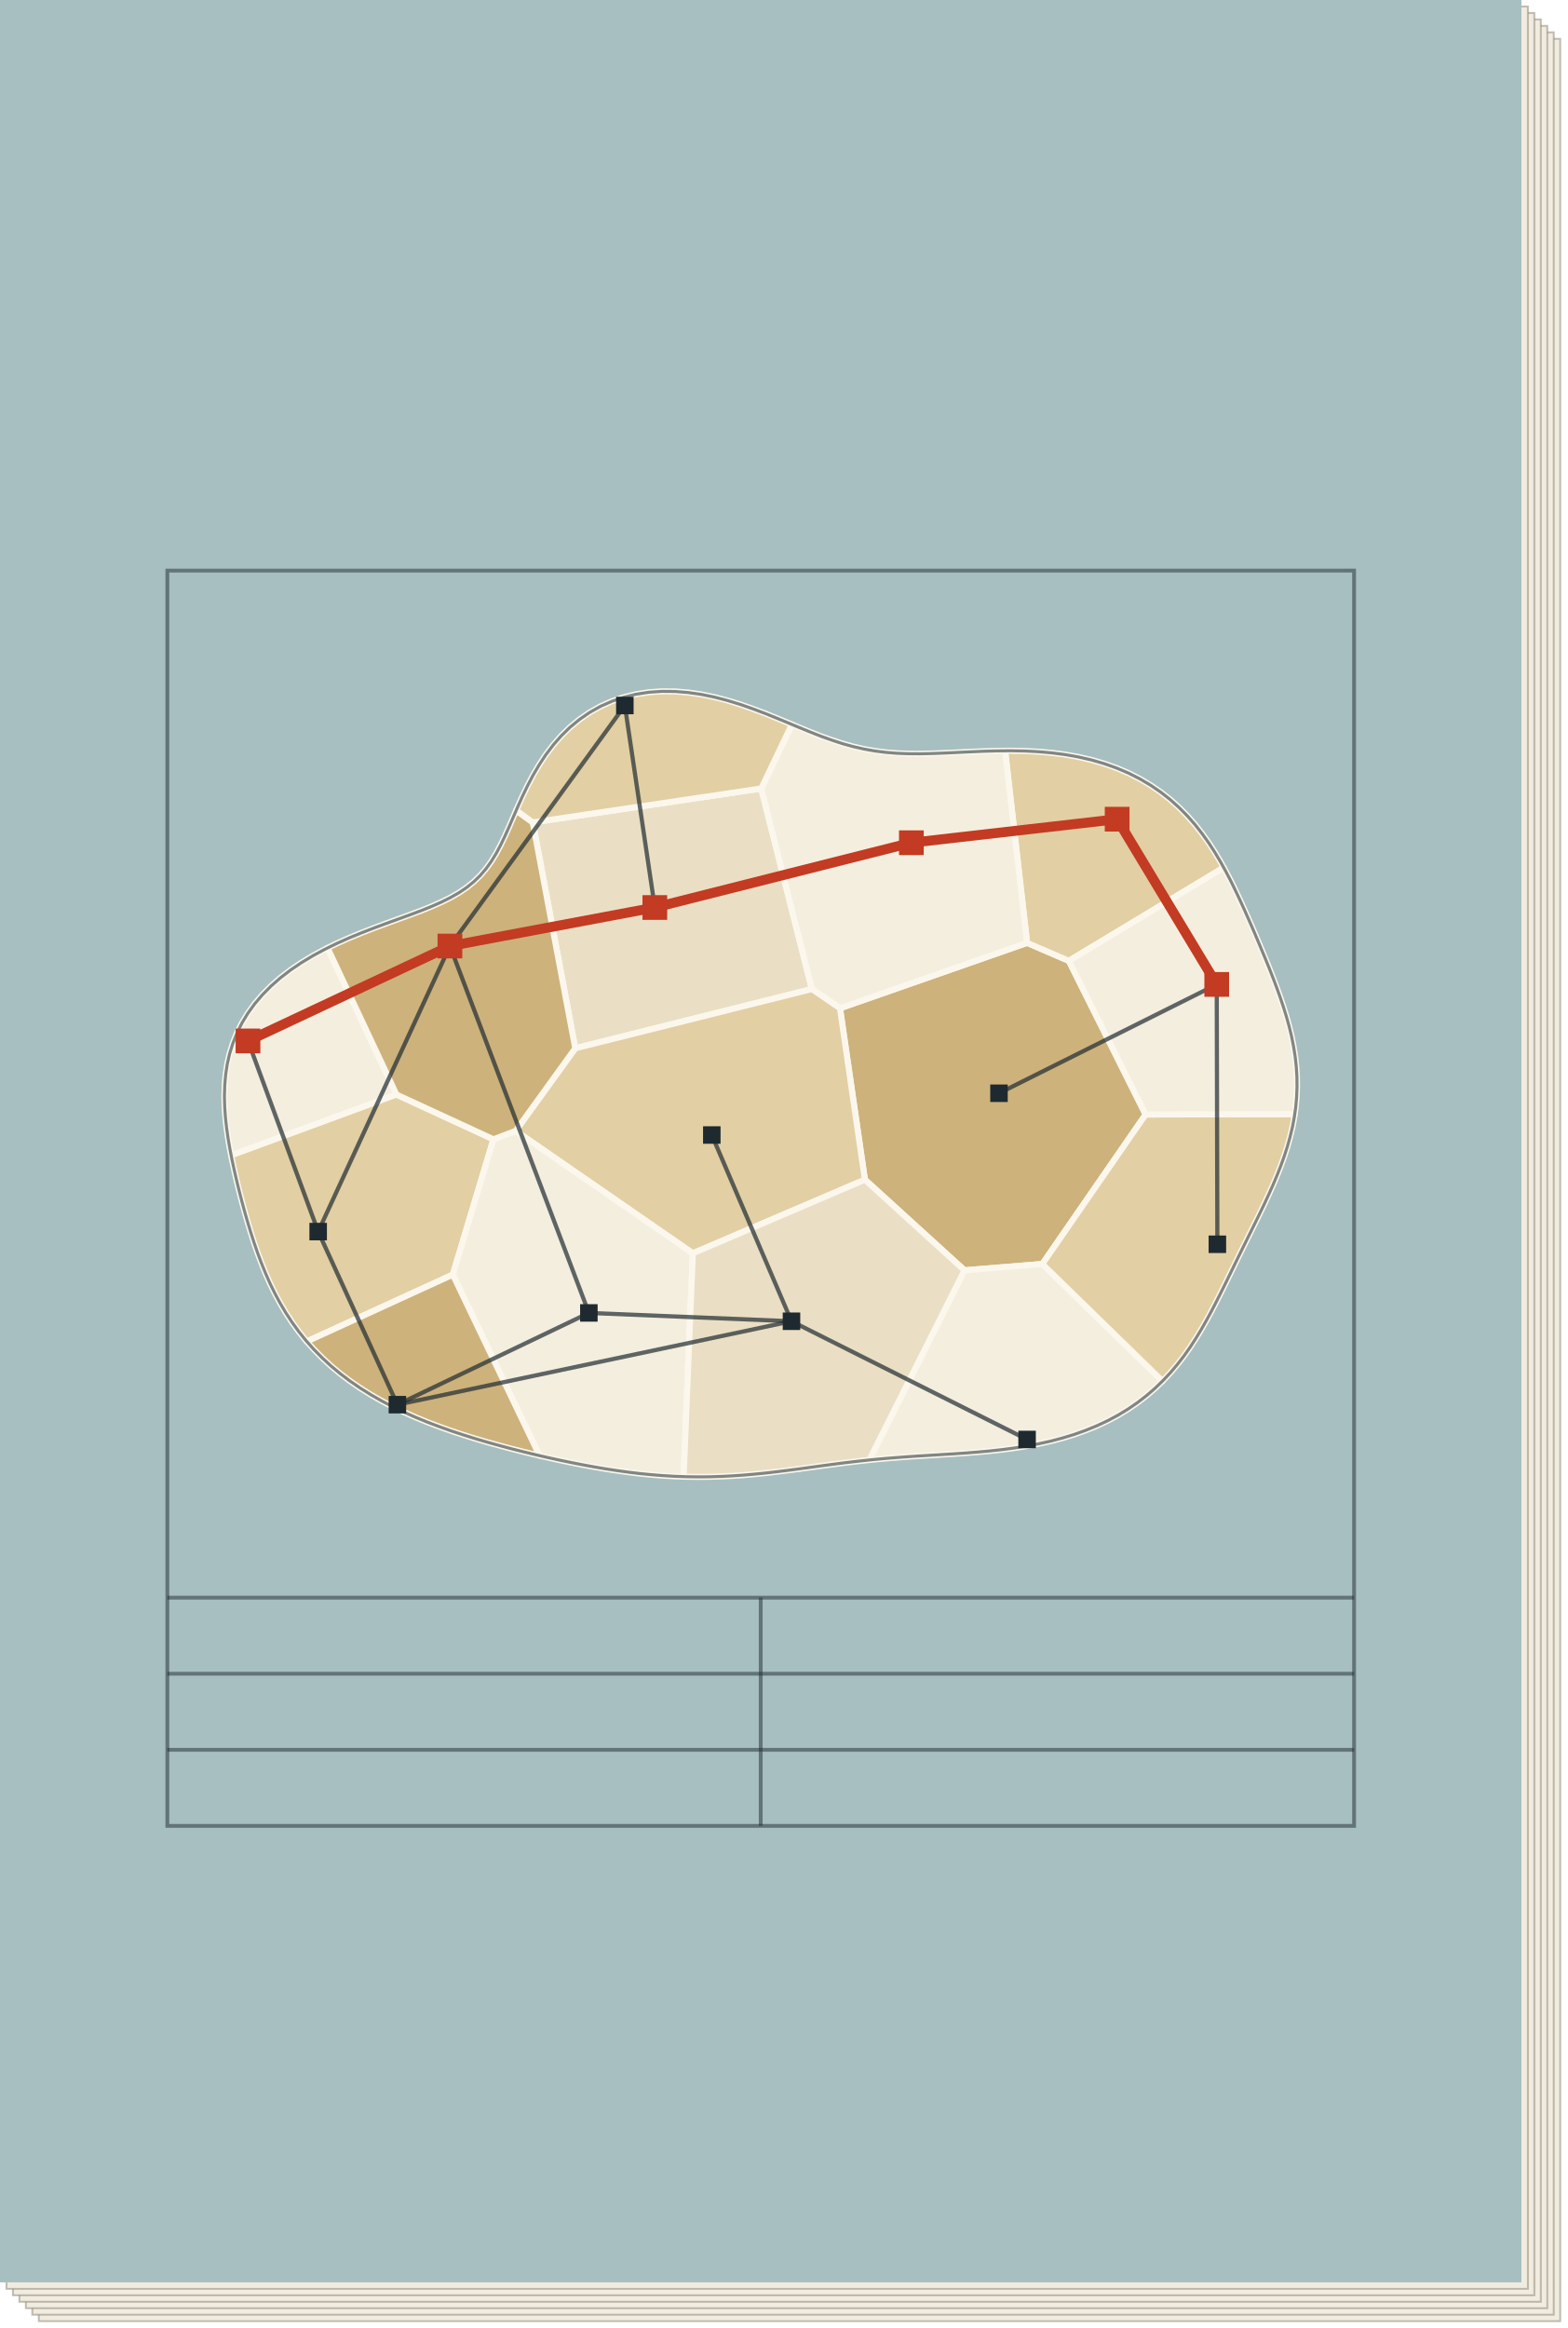
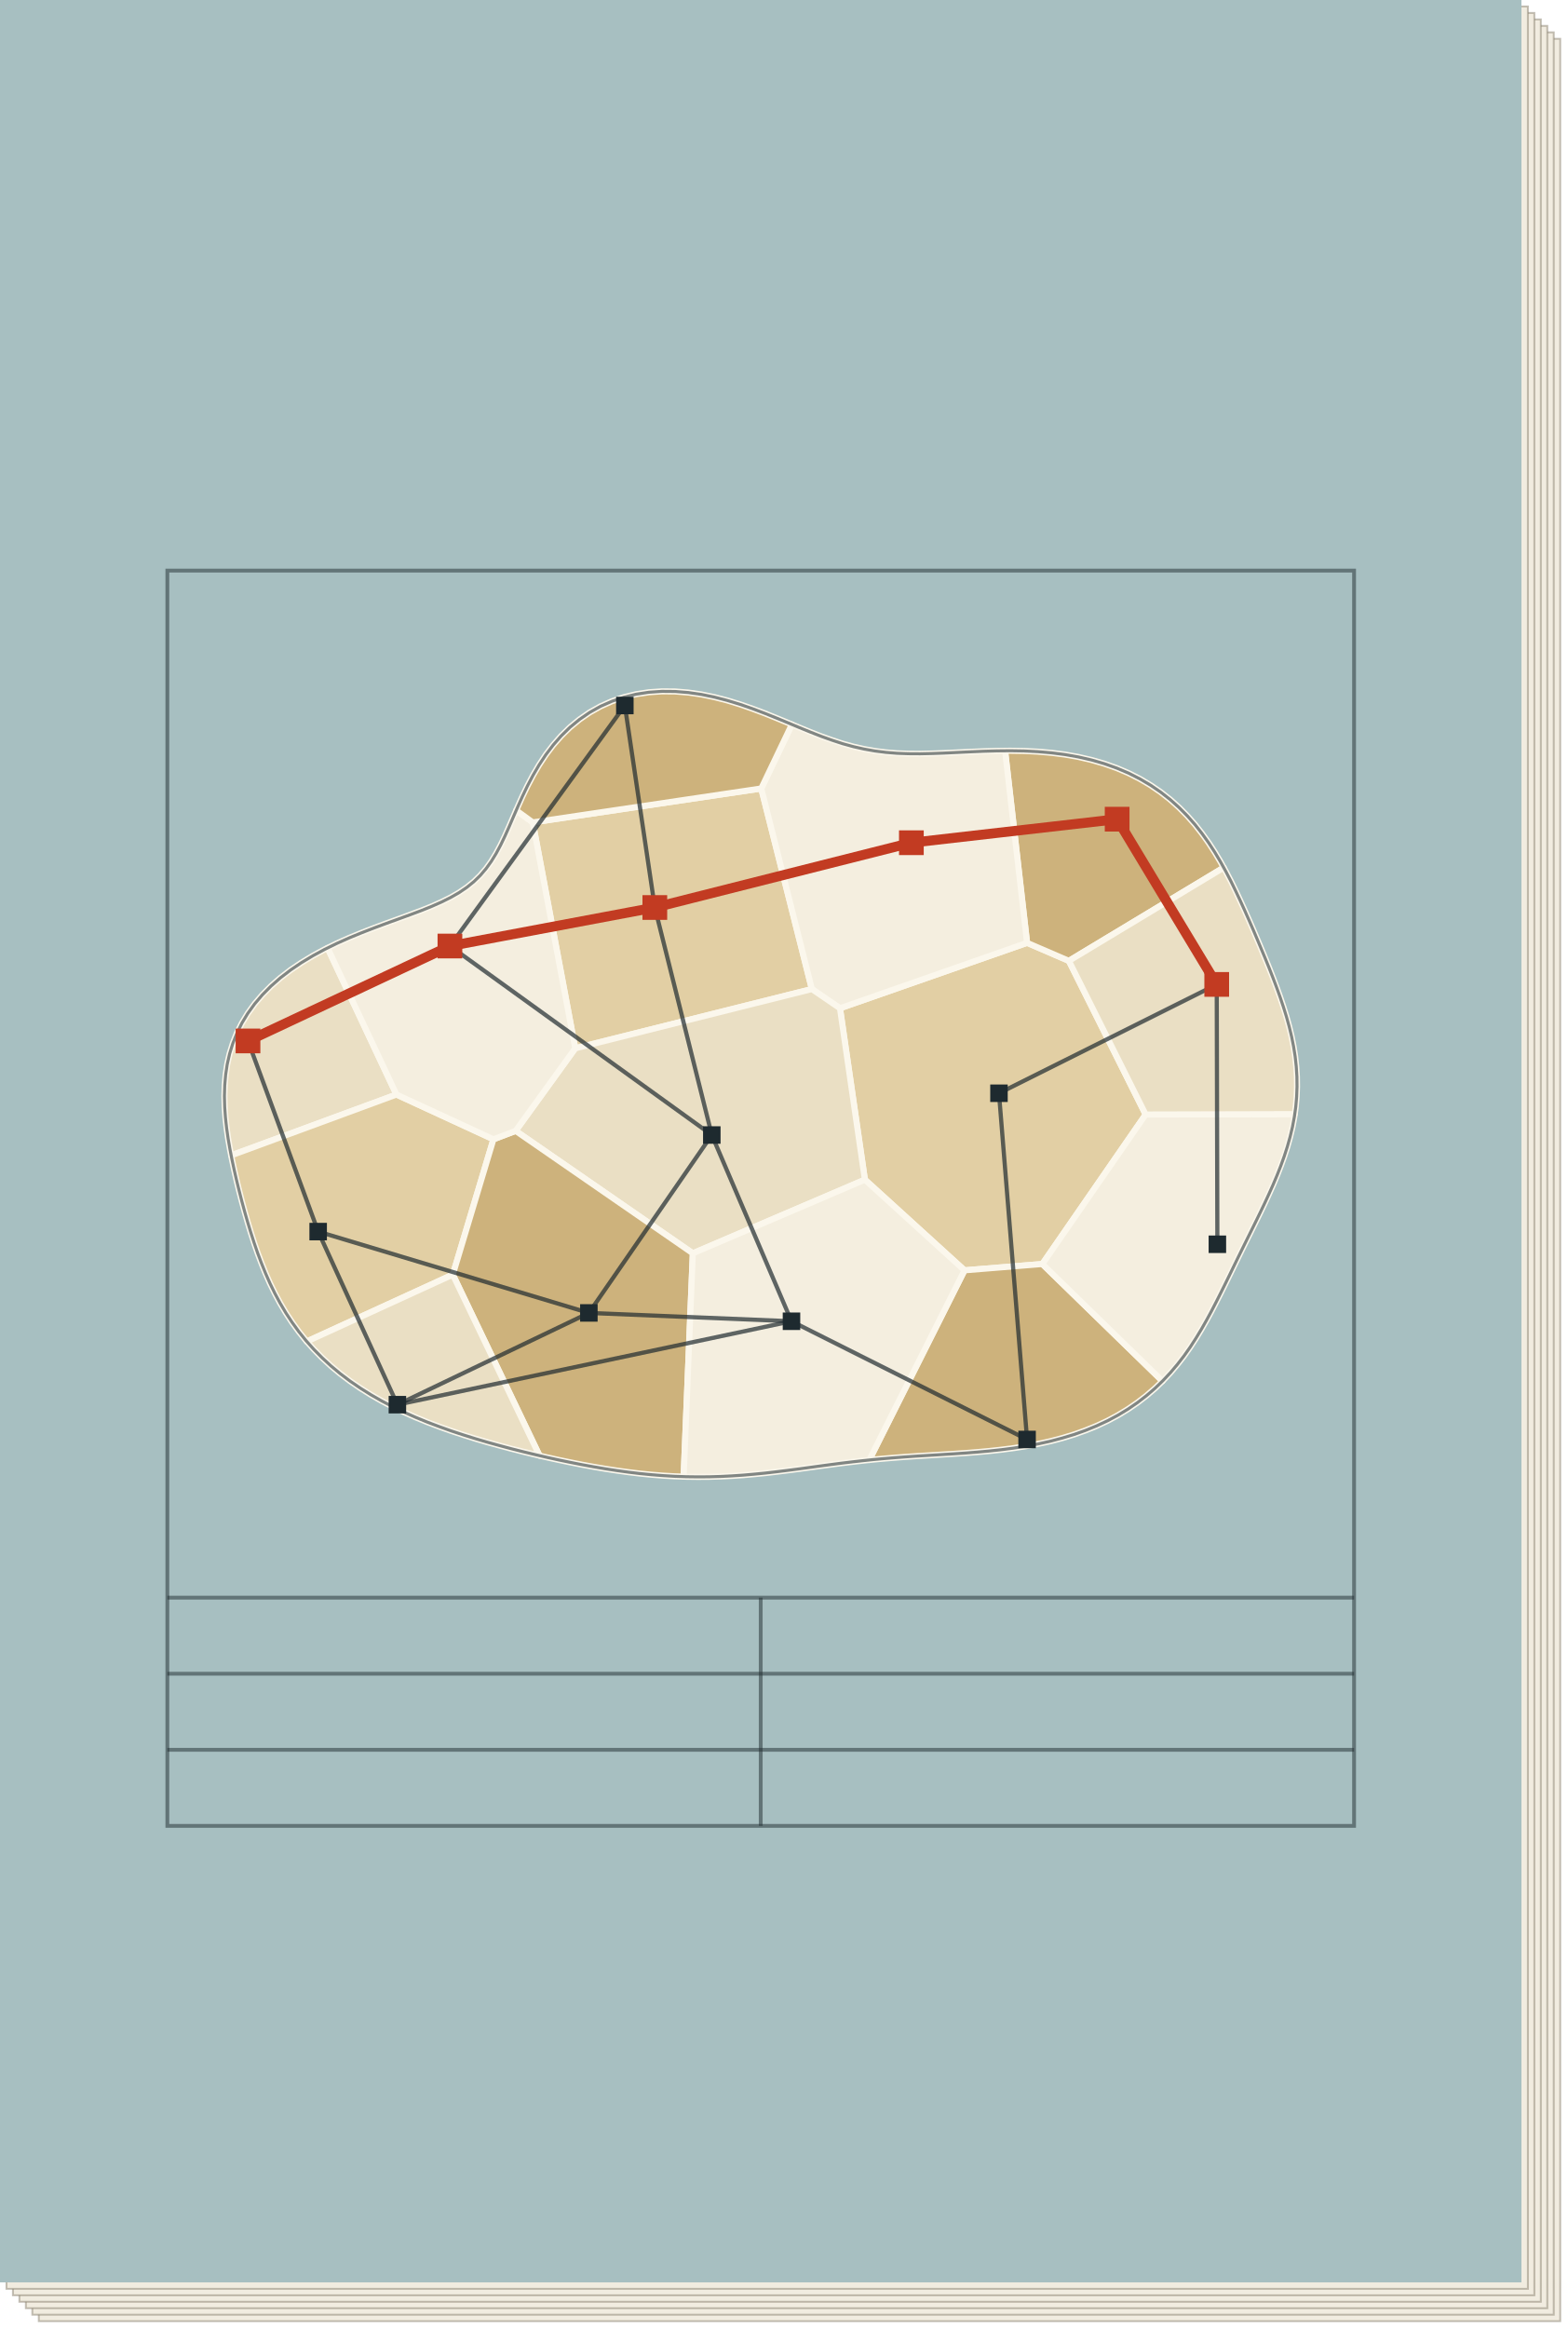
<svg xmlns="http://www.w3.org/2000/svg" viewBox="0 0 412 612" role="img" aria-label="Cover for the Atlas of Theoretical Cryptography">
  <defs>
    <clipPath id="atlas-clip">
      <rect width="400" height="600" />
    </clipPath>
  </defs>
  <rect x="10.2" y="10.2" width="400" height="600" fill="#f1ece0" stroke="#8a8270" stroke-opacity=".5" stroke-width=".5" />
  <rect x="8.5" y="8.5" width="400" height="600" fill="#f1ece0" stroke="#8a8270" stroke-opacity=".5" stroke-width=".5" />
  <rect x="6.8" y="6.8" width="400" height="600" fill="#f1ece0" stroke="#8a8270" stroke-opacity=".5" stroke-width=".5" />
  <rect x="5.1" y="5.1" width="400" height="600" fill="#f1ece0" stroke="#8a8270" stroke-opacity=".5" stroke-width=".5" />
  <rect x="3.4" y="3.4" width="400" height="600" fill="#f1ece0" stroke="#8a8270" stroke-opacity=".5" stroke-width=".5" />
  <rect x="1.7" y="1.7" width="400" height="600" fill="#f1ece0" stroke="#8a8270" stroke-opacity=".5" stroke-width=".5" />
  <g clip-path="url(#atlas-clip)">
    <rect width="400" height="600" fill="#A7BFC1" />
    <g fill="none" stroke="#1E2A2F" stroke-opacity="0.5" stroke-width="1">
      <rect x="44" y="150" width="312" height="330" />
      <line x1="44" x2="356" y1="420" y2="420" />
      <line x1="44" x2="356" y1="440" y2="440" />
      <line x1="44" x2="356" y1="460" y2="460" />
      <line x1="200" x2="200" y1="420" y2="480" />
    </g>
-     <polygon points="200.14,207.28 213.45,260.01 151.24,275.59 140.07,216.2" fill="#EADFC4" stroke="#FBF7EC" stroke-width="1.6" stroke-linejoin="round" />
-     <polygon points="274.04,332.29 253.58,333.95 227.39,310.12 220.84,265.06 270.03,247.86 281.02,252.6 301.2,292.99" fill="#CDB27C" stroke="#FBF7EC" stroke-width="1.6" stroke-linejoin="round" />
-     <polygon points="264.25,197.38 265.62,197.36 269.23,197.42 272.85,197.6 276.46,197.91 280.04,198.37 283.56,199 287.01,199.8 290.36,200.77 293.6,201.92 296.72,203.25 299.69,204.76 302.5,206.42 305.16,208.24 307.65,210.19 309.98,212.28 312.15,214.47 314.17,216.76 316.03,219.13 317.77,221.56 319.38,224.04 320.88,226.55 321.72,228.08 281.02,252.6 270.03,247.86" fill="#E2CFA4" stroke="#FBF7EC" stroke-width="1.6" stroke-linejoin="round" />
+     <polygon points="200.14,207.28 213.45,260.01 151.24,275.59 140.07,216.2" fill="#E2CFA4" stroke="#FBF7EC" stroke-width="1.6" stroke-linejoin="round" />
+     <polygon points="274.04,332.29 253.58,333.95 227.39,310.12 220.84,265.06 270.03,247.86 281.02,252.6 301.2,292.99" fill="#E2CFA4" stroke="#FBF7EC" stroke-width="1.6" stroke-linejoin="round" />
+     <polygon points="264.25,197.38 265.62,197.36 269.23,197.42 272.85,197.6 276.46,197.91 280.04,198.37 283.56,199 287.01,199.8 290.36,200.77 293.6,201.92 296.72,203.25 299.69,204.76 302.5,206.42 305.16,208.24 307.65,210.19 309.98,212.28 312.15,214.47 314.17,216.76 316.03,219.13 317.77,221.56 319.38,224.04 320.88,226.55 321.72,228.08 281.02,252.6 270.03,247.86" fill="#CDB27C" stroke="#FBF7EC" stroke-width="1.6" stroke-linejoin="round" />
    <polygon points="208.19,190.45 210.23,191.3 213.14,192.49 216,193.61 218.83,194.62 221.62,195.53 224.42,196.3 227.22,196.93 230.04,197.43 232.91,197.79 235.84,198.03 238.83,198.14 241.9,198.16 245.05,198.09 248.29,197.97 251.62,197.81 255.02,197.65 258.5,197.5 262.04,197.4 264.25,197.38 270.03,247.86 220.84,265.06 213.45,260.01 200.14,207.28" fill="#F4EEDF" stroke="#FBF7EC" stroke-width="1.6" stroke-linejoin="round" />
-     <polygon points="151.24,275.59 213.45,260.01 220.84,265.06 227.39,310.12 182.15,329.48 135.57,297.29" fill="#E2CFA4" stroke="#FBF7EC" stroke-width="1.6" stroke-linejoin="round" />
-     <polygon points="60.77,303.74 60.46,302.13 59.98,299.36 59.58,296.57 59.27,293.78 59.07,290.98 59,288.17 59.08,285.36 59.32,282.56 59.74,279.77 60.37,277.01 61.22,274.28 62.29,271.59 63.6,268.96 65.15,266.4 66.95,263.91 68.98,261.53 71.24,259.24 73.72,257.06 76.4,255 79.25,253.07 82.25,251.26 85.37,249.57 86.12,249.2 104.23,287.74" fill="#F4EEDF" stroke="#FBF7EC" stroke-width="1.6" stroke-linejoin="round" />
-     <polygon points="305.63,363.08 303.66,364.97 301.42,366.9 299.06,368.72 296.57,370.43 293.95,372.02 291.21,373.49 288.37,374.82 285.43,376.02 282.41,377.1 279.32,378.04 276.18,378.87 272.99,379.57 269.78,380.18 266.55,380.68 263.33,381.1 260.11,381.45 256.92,381.74 253.76,381.99 250.63,382.2 247.54,382.39 244.49,382.58 241.48,382.76 238.51,382.96 235.58,383.18 232.68,383.42 229.81,383.68 228.55,383.81 253.58,333.95 274.04,332.29" fill="#F4EEDF" stroke="#FBF7EC" stroke-width="1.6" stroke-linejoin="round" />
+     <polygon points="151.24,275.59 213.45,260.01 220.84,265.06 227.39,310.12 182.15,329.48 135.57,297.29" fill="#EADFC4" stroke="#FBF7EC" stroke-width="1.6" stroke-linejoin="round" />
+     <polygon points="60.77,303.74 60.46,302.13 59.98,299.36 59.58,296.57 59.27,293.78 59.07,290.98 59,288.17 59.08,285.36 59.32,282.56 59.74,279.77 60.37,277.01 61.22,274.28 62.29,271.59 63.6,268.96 65.15,266.4 66.95,263.91 68.98,261.53 71.24,259.24 73.72,257.06 76.4,255 79.25,253.07 82.25,251.26 85.37,249.57 86.12,249.2 104.23,287.74" fill="#EADFC4" stroke="#FBF7EC" stroke-width="1.6" stroke-linejoin="round" />
+     <polygon points="305.63,363.08 303.66,364.97 301.42,366.9 299.06,368.72 296.57,370.43 293.95,372.02 291.21,373.49 288.37,374.82 285.43,376.02 282.41,377.1 279.32,378.04 276.18,378.87 272.99,379.57 269.78,380.18 266.55,380.68 263.33,381.1 260.11,381.45 256.92,381.74 253.76,381.99 250.63,382.2 247.54,382.39 244.49,382.58 241.48,382.76 238.51,382.96 235.58,383.18 232.68,383.42 229.81,383.68 228.55,383.81 253.58,333.95 274.04,332.29" fill="#CDB27C" stroke="#FBF7EC" stroke-width="1.6" stroke-linejoin="round" />
    <polygon points="80.66,352.66 80.48,352.46 78.58,350.09 76.81,347.65 75.17,345.16 73.66,342.61 72.27,340.02 70.99,337.4 69.82,334.75 68.74,332.08 67.73,329.39 66.8,326.69 65.93,323.99 65.11,321.28 64.33,318.56 63.59,315.84 62.89,313.11 62.22,310.38 61.59,307.64 61,304.89 60.77,303.74 104.23,287.74 129.73,299.51 119.05,335.08" fill="#E2CFA4" stroke="#FBF7EC" stroke-width="1.6" stroke-linejoin="round" />
-     <polygon points="179.73,388.18 177.37,388.1 174.33,387.92 171.29,387.68 168.24,387.38 165.2,387.01 162.15,386.59 159.1,386.12 156.04,385.6 152.98,385.04 149.92,384.43 146.84,383.79 143.76,383.11 141.85,382.67 119.05,335.08 129.73,299.51 135.57,297.29 182.15,329.48" fill="#F4EEDF" stroke="#FBF7EC" stroke-width="1.6" stroke-linejoin="round" />
-     <polygon points="86.12,249.2 88.58,248 91.85,246.54 95.14,245.19 98.42,243.92 101.65,242.72 104.8,241.58 107.84,240.47 110.76,239.38 113.51,238.27 116.1,237.12 118.51,235.92 120.73,234.64 122.76,233.26 124.6,231.76 126.28,230.13 127.79,228.36 129.17,226.44 130.44,224.37 131.62,222.16 132.75,219.81 133.86,217.33 134.97,214.75 135.71,213.03 140.07,216.2 151.24,275.59 135.57,297.29 129.73,299.51 104.23,287.74" fill="#CDB27C" stroke="#FBF7EC" stroke-width="1.6" stroke-linejoin="round" />
-     <polygon points="340.4,292.89 340.3,293.61 339.81,296.23 339.19,298.82 338.47,301.39 337.65,303.94 336.74,306.46 335.76,308.95 334.72,311.42 333.63,313.86 332.51,316.28 331.36,318.68 330.2,321.06 329.03,323.43 327.86,325.79 326.7,328.14 325.54,330.5 324.39,332.86 323.24,335.23 322.08,337.6 320.9,339.98 319.7,342.36 318.47,344.74 317.18,347.12 315.83,349.49 314.41,351.83 312.9,354.16 311.29,356.44 309.56,358.67 307.72,360.85 305.75,362.95 305.63,363.08 274.04,332.29 301.2,292.99" fill="#E2CFA4" stroke="#FBF7EC" stroke-width="1.6" stroke-linejoin="round" />
-     <polygon points="228.55,383.81 226.96,383.98 224.13,384.3 221.3,384.64 218.47,385.01 215.65,385.39 212.81,385.78 209.96,386.17 207.09,386.54 204.2,386.9 201.29,387.24 198.36,387.53 195.41,387.79 192.44,387.99 189.45,388.14 186.45,388.23 183.43,388.25 180.41,388.21 179.73,388.18 182.15,329.48 227.39,310.12 253.58,333.95" fill="#EADFC4" stroke="#FBF7EC" stroke-width="1.6" stroke-linejoin="round" />
-     <polygon points="340.67,290.98 340.4,292.89 301.2,292.99 281.02,252.6 321.72,228.08 322.28,229.09 323.61,231.64 324.86,234.21 326.07,236.77 327.23,239.32 328.36,241.87 329.47,244.41 330.55,246.95 331.61,249.48 332.66,252 333.69,254.53 334.68,257.06 335.64,259.6 336.56,262.15 337.42,264.71 338.22,267.28 338.94,269.88 339.57,272.48 340.09,275.1 340.51,277.74 340.8,280.38 340.97,283.03 341,285.68 340.9,288.34" fill="#F4EEDF" stroke="#FBF7EC" stroke-width="1.6" stroke-linejoin="round" />
-     <polygon points="135.71,213.03 136.13,212.08 137.35,209.35 138.68,206.59 140.13,203.83 141.73,201.1 143.49,198.43 145.43,195.87 147.55,193.45 149.86,191.19 152.36,189.13 155.04,187.28 157.89,185.68 160.89,184.35 164.03,183.28 167.28,182.49 170.62,181.98 174.03,181.75 177.48,181.78 180.95,182.06 184.41,182.56 187.85,183.27 191.25,184.15 194.6,185.18 197.87,186.32 201.08,187.53 204.2,188.79 207.25,190.05 208.19,190.45 200.14,207.28 140.07,216.2" fill="#E2CFA4" stroke="#FBF7EC" stroke-width="1.6" stroke-linejoin="round" />
-     <polygon points="141.85,382.67 140.66,382.39 137.55,381.64 134.42,380.85 131.29,380.01 128.14,379.14 124.98,378.21 121.82,377.22 118.67,376.18 115.53,375.06 112.4,373.88 109.31,372.61 106.25,371.25 103.25,369.81 100.32,368.27 97.46,366.63 94.69,364.89 92.02,363.06 89.46,361.12 87.02,359.09 84.71,356.96 82.53,354.75 80.66,352.66 119.05,335.08" fill="#CDB27C" stroke="#FBF7EC" stroke-width="1.6" stroke-linejoin="round" />
+     <polygon points="179.73,388.18 177.37,388.1 174.33,387.92 171.29,387.68 168.24,387.38 165.2,387.01 162.15,386.59 159.1,386.12 156.04,385.6 152.98,385.04 149.92,384.43 146.84,383.79 143.76,383.11 141.85,382.67 119.05,335.08 129.73,299.51 135.57,297.29 182.15,329.48" fill="#CDB27C" stroke="#FBF7EC" stroke-width="1.6" stroke-linejoin="round" />
+     <polygon points="86.12,249.2 88.58,248 91.85,246.54 95.14,245.19 98.42,243.92 101.65,242.72 104.8,241.58 107.84,240.47 110.76,239.38 113.51,238.27 116.1,237.12 118.51,235.92 120.73,234.64 122.76,233.26 124.6,231.76 126.28,230.13 127.79,228.36 129.17,226.44 130.44,224.37 131.62,222.16 132.75,219.81 133.86,217.33 134.97,214.75 135.71,213.03 140.07,216.2 151.24,275.59 135.57,297.29 129.73,299.51 104.23,287.74" fill="#F4EEDF" stroke="#FBF7EC" stroke-width="1.6" stroke-linejoin="round" />
+     <polygon points="340.4,292.89 340.3,293.61 339.81,296.23 339.19,298.82 338.47,301.39 337.65,303.94 336.74,306.46 335.76,308.95 334.72,311.42 333.63,313.86 332.51,316.28 331.36,318.68 330.2,321.06 329.03,323.43 327.86,325.79 326.7,328.14 325.54,330.5 324.39,332.86 323.24,335.23 322.08,337.6 320.9,339.98 319.7,342.36 318.47,344.74 317.18,347.12 315.83,349.49 314.41,351.83 312.9,354.16 311.29,356.44 309.56,358.67 307.72,360.85 305.75,362.95 305.63,363.08 274.04,332.29 301.2,292.99" fill="#F4EEDF" stroke="#FBF7EC" stroke-width="1.6" stroke-linejoin="round" />
+     <polygon points="228.55,383.81 226.96,383.98 224.13,384.3 221.3,384.64 218.47,385.01 215.65,385.39 212.81,385.78 209.96,386.17 207.09,386.54 204.2,386.9 201.29,387.24 198.36,387.53 195.41,387.79 192.44,387.99 189.45,388.14 186.45,388.23 183.43,388.25 180.41,388.21 179.73,388.18 182.15,329.48 227.39,310.12 253.58,333.95" fill="#F4EEDF" stroke="#FBF7EC" stroke-width="1.6" stroke-linejoin="round" />
+     <polygon points="340.67,290.98 340.4,292.89 301.2,292.99 281.02,252.6 321.72,228.08 322.28,229.09 323.61,231.64 324.86,234.21 326.07,236.77 327.23,239.32 328.36,241.87 329.47,244.41 330.55,246.95 331.61,249.48 332.66,252 333.69,254.53 334.68,257.06 335.64,259.6 336.56,262.15 337.42,264.71 338.22,267.28 338.94,269.88 339.57,272.48 340.09,275.1 340.51,277.74 340.8,280.38 340.97,283.03 341,285.68 340.9,288.34" fill="#EADFC4" stroke="#FBF7EC" stroke-width="1.6" stroke-linejoin="round" />
+     <polygon points="135.71,213.03 136.13,212.08 137.35,209.35 138.68,206.59 140.13,203.83 141.73,201.1 143.49,198.43 145.43,195.87 147.55,193.45 149.86,191.19 152.36,189.13 155.04,187.28 157.89,185.68 160.89,184.35 164.03,183.28 167.28,182.49 170.62,181.98 174.03,181.75 177.48,181.78 180.95,182.06 184.41,182.56 187.85,183.27 191.25,184.15 194.6,185.18 197.87,186.32 201.08,187.53 204.2,188.79 207.25,190.05 208.19,190.45 200.14,207.28 140.07,216.2" fill="#CDB27C" stroke="#FBF7EC" stroke-width="1.6" stroke-linejoin="round" />
+     <polygon points="141.85,382.67 140.66,382.39 137.55,381.64 134.42,380.85 131.29,380.01 128.14,379.14 124.98,378.21 121.82,377.22 118.67,376.18 115.53,375.06 112.4,373.88 109.31,372.61 106.25,371.25 103.25,369.81 100.32,368.27 97.46,366.63 94.69,364.89 92.02,363.06 89.46,361.12 87.02,359.09 84.71,356.96 82.53,354.75 80.66,352.66 119.05,335.08" fill="#EADFC4" stroke="#FBF7EC" stroke-width="1.6" stroke-linejoin="round" />
    <polygon points="340.67,290.98 340.3,293.61 339.81,296.23 339.19,298.82 338.47,301.39 337.65,303.94 336.74,306.46 335.76,308.95 334.72,311.42 333.63,313.86 332.51,316.28 331.36,318.68 330.2,321.06 329.03,323.43 327.86,325.79 326.7,328.14 325.54,330.5 324.39,332.86 323.24,335.23 322.08,337.6 320.9,339.98 319.7,342.36 318.47,344.74 317.18,347.12 315.83,349.49 314.41,351.83 312.9,354.16 311.29,356.44 309.56,358.67 307.72,360.85 305.75,362.95 303.66,364.97 301.42,366.9 299.06,368.72 296.57,370.43 293.95,372.02 291.21,373.49 288.37,374.82 285.43,376.02 282.41,377.1 279.32,378.04 276.18,378.87 272.99,379.57 269.78,380.18 266.55,380.68 263.33,381.1 260.11,381.45 256.92,381.74 253.76,381.99 250.63,382.2 247.54,382.39 244.49,382.58 241.48,382.76 238.51,382.96 235.58,383.18 232.68,383.42 229.81,383.68 226.96,383.98 224.13,384.3 221.3,384.64 218.47,385.01 215.65,385.39 212.81,385.78 209.96,386.17 207.09,386.54 204.2,386.9 201.29,387.24 198.36,387.53 195.41,387.79 192.44,387.99 189.45,388.14 186.45,388.23 183.43,388.25 180.41,388.21 177.37,388.1 174.33,387.92 171.29,387.68 168.24,387.38 165.2,387.01 162.15,386.59 159.1,386.12 156.04,385.6 152.98,385.04 149.92,384.43 146.84,383.79 143.76,383.11 140.66,382.39 137.55,381.64 134.42,380.85 131.29,380.01 128.14,379.14 124.98,378.21 121.82,377.22 118.67,376.18 115.53,375.06 112.4,373.88 109.31,372.61 106.25,371.25 103.25,369.81 100.32,368.27 97.46,366.63 94.69,364.89 92.02,363.06 89.46,361.12 87.02,359.09 84.71,356.96 82.53,354.75 80.48,352.46 78.58,350.09 76.81,347.65 75.17,345.16 73.66,342.61 72.27,340.02 70.99,337.4 69.82,334.75 68.74,332.08 67.73,329.39 66.8,326.69 65.93,323.99 65.11,321.28 64.33,318.56 63.59,315.84 62.89,313.11 62.22,310.38 61.59,307.64 61,304.89 60.46,302.13 59.98,299.36 59.58,296.57 59.27,293.78 59.07,290.98 59,288.17 59.08,285.36 59.32,282.56 59.74,279.77 60.37,277.01 61.22,274.28 62.29,271.59 63.6,268.96 65.15,266.4 66.95,263.91 68.98,261.53 71.24,259.24 73.72,257.06 76.4,255 79.25,253.07 82.25,251.26 85.37,249.57 88.58,248 91.85,246.54 95.14,245.19 98.42,243.92 101.65,242.72 104.8,241.58 107.84,240.47 110.76,239.38 113.51,238.27 116.1,237.12 118.51,235.92 120.73,234.64 122.76,233.26 124.6,231.76 126.28,230.13 127.79,228.36 129.17,226.44 130.44,224.37 131.62,222.16 132.75,219.81 133.86,217.33 134.97,214.75 136.13,212.08 137.35,209.35 138.68,206.59 140.13,203.83 141.73,201.1 143.49,198.43 145.43,195.87 147.55,193.45 149.86,191.19 152.36,189.13 155.04,187.28 157.89,185.68 160.89,184.35 164.03,183.28 167.28,182.49 170.62,181.98 174.03,181.75 177.48,181.78 180.95,182.06 184.41,182.56 187.85,183.27 191.25,184.15 194.6,185.18 197.87,186.32 201.08,187.53 204.2,188.79 207.25,190.05 210.23,191.3 213.14,192.49 216,193.61 218.83,194.62 221.62,195.53 224.42,196.3 227.22,196.93 230.04,197.43 232.91,197.79 235.84,198.03 238.83,198.14 241.9,198.16 245.05,198.09 248.29,197.97 251.62,197.81 255.02,197.65 258.5,197.5 262.04,197.4 265.62,197.36 269.23,197.42 272.85,197.6 276.46,197.91 280.04,198.37 283.56,199 287.01,199.8 290.36,200.77 293.6,201.92 296.72,203.25 299.69,204.76 302.5,206.42 305.16,208.24 307.65,210.19 309.98,212.28 312.15,214.47 314.17,216.76 316.03,219.13 317.77,221.56 319.38,224.04 320.88,226.55 322.28,229.09 323.61,231.64 324.86,234.21 326.07,236.77 327.23,239.32 328.36,241.87 329.47,244.41 330.55,246.95 331.61,249.48 332.66,252 333.69,254.53 334.68,257.06 335.64,259.6 336.56,262.15 337.42,264.71 338.22,267.28 338.94,269.88 339.57,272.48 340.09,275.1 340.51,277.74 340.8,280.38 340.97,283.03 341,285.68 340.9,288.34" fill="none" stroke="#1E2A2F" stroke-opacity=".55" stroke-width=".8" />
    <g stroke="#1E2A2F" stroke-opacity=".7" stroke-width="1.1" stroke-linecap="round">
      <line x1="83.65" y1="323.77" x2="104.48" y2="369.27" />
      <line x1="187.14" y1="298.38" x2="208.09" y2="347.34" />
      <line x1="154.82" y1="345.15" x2="208.09" y2="347.34" />
      <line x1="65.2" y1="273.65" x2="83.65" y2="323.77" />
      <line x1="172.16" y1="238.57" x2="164.28" y2="185.47" />
      <line x1="154.82" y1="345.15" x2="104.48" y2="369.27" />
+       <line x1="187.14" y1="298.38" x2="154.82" y2="345.15" />
+       <line x1="172.16" y1="238.57" x2="187.14" y2="298.38" />
      <line x1="262.64" y1="287.4" x2="319.89" y2="258.79" />
      <line x1="320.06" y1="327.1" x2="319.89" y2="258.79" />
      <line x1="270.03" y1="378.42" x2="208.09" y2="347.34" />
+       <line x1="83.65" y1="323.77" x2="154.82" y2="345.15" />
      <line x1="118.29" y1="248.7" x2="164.28" y2="185.47" />
-       <line x1="83.65" y1="323.77" x2="118.29" y2="248.7" />
-       <line x1="154.82" y1="345.15" x2="118.29" y2="248.7" />
+       <line x1="187.14" y1="298.38" x2="118.29" y2="248.7" />
+       <line x1="262.64" y1="287.4" x2="270.03" y2="378.42" />
      <line x1="208.09" y1="347.34" x2="104.48" y2="369.27" />
    </g>
    <polyline points="65.2,273.65 118.29,248.7 172.16,238.57 239.61,221.54 293.71,215.35 319.89,258.79" fill="none" stroke="#C23B22" stroke-width="2.6" stroke-linecap="round" stroke-linejoin="round" />
    <rect x="168.91" y="235.32" width="6.5" height="6.5" fill="#C23B22" />
    <rect x="260.34" y="285.1" width="4.6" height="4.6" fill="#1E2A2F" />
    <rect x="290.46" y="212.1" width="6.5" height="6.5" fill="#C23B22" />
    <rect x="236.36" y="218.29" width="6.5" height="6.5" fill="#C23B22" />
    <rect x="184.84" y="296.08" width="4.6" height="4.6" fill="#1E2A2F" />
    <rect x="61.95" y="270.4" width="6.5" height="6.5" fill="#C23B22" />
    <rect x="267.73" y="376.12" width="4.6" height="4.6" fill="#1E2A2F" />
    <rect x="81.35" y="321.47" width="4.6" height="4.6" fill="#1E2A2F" />
    <rect x="152.52" y="342.85" width="4.6" height="4.6" fill="#1E2A2F" />
    <rect x="115.04" y="245.45" width="6.5" height="6.5" fill="#C23B22" />
    <rect x="317.76" y="324.8" width="4.6" height="4.6" fill="#1E2A2F" />
    <rect x="205.79" y="345.04" width="4.6" height="4.6" fill="#1E2A2F" />
    <rect x="316.64" y="255.54" width="6.5" height="6.5" fill="#C23B22" />
    <rect x="161.98" y="183.17" width="4.6" height="4.6" fill="#1E2A2F" />
    <rect x="102.18" y="366.97" width="4.6" height="4.6" fill="#1E2A2F" />
  </g>
</svg>
